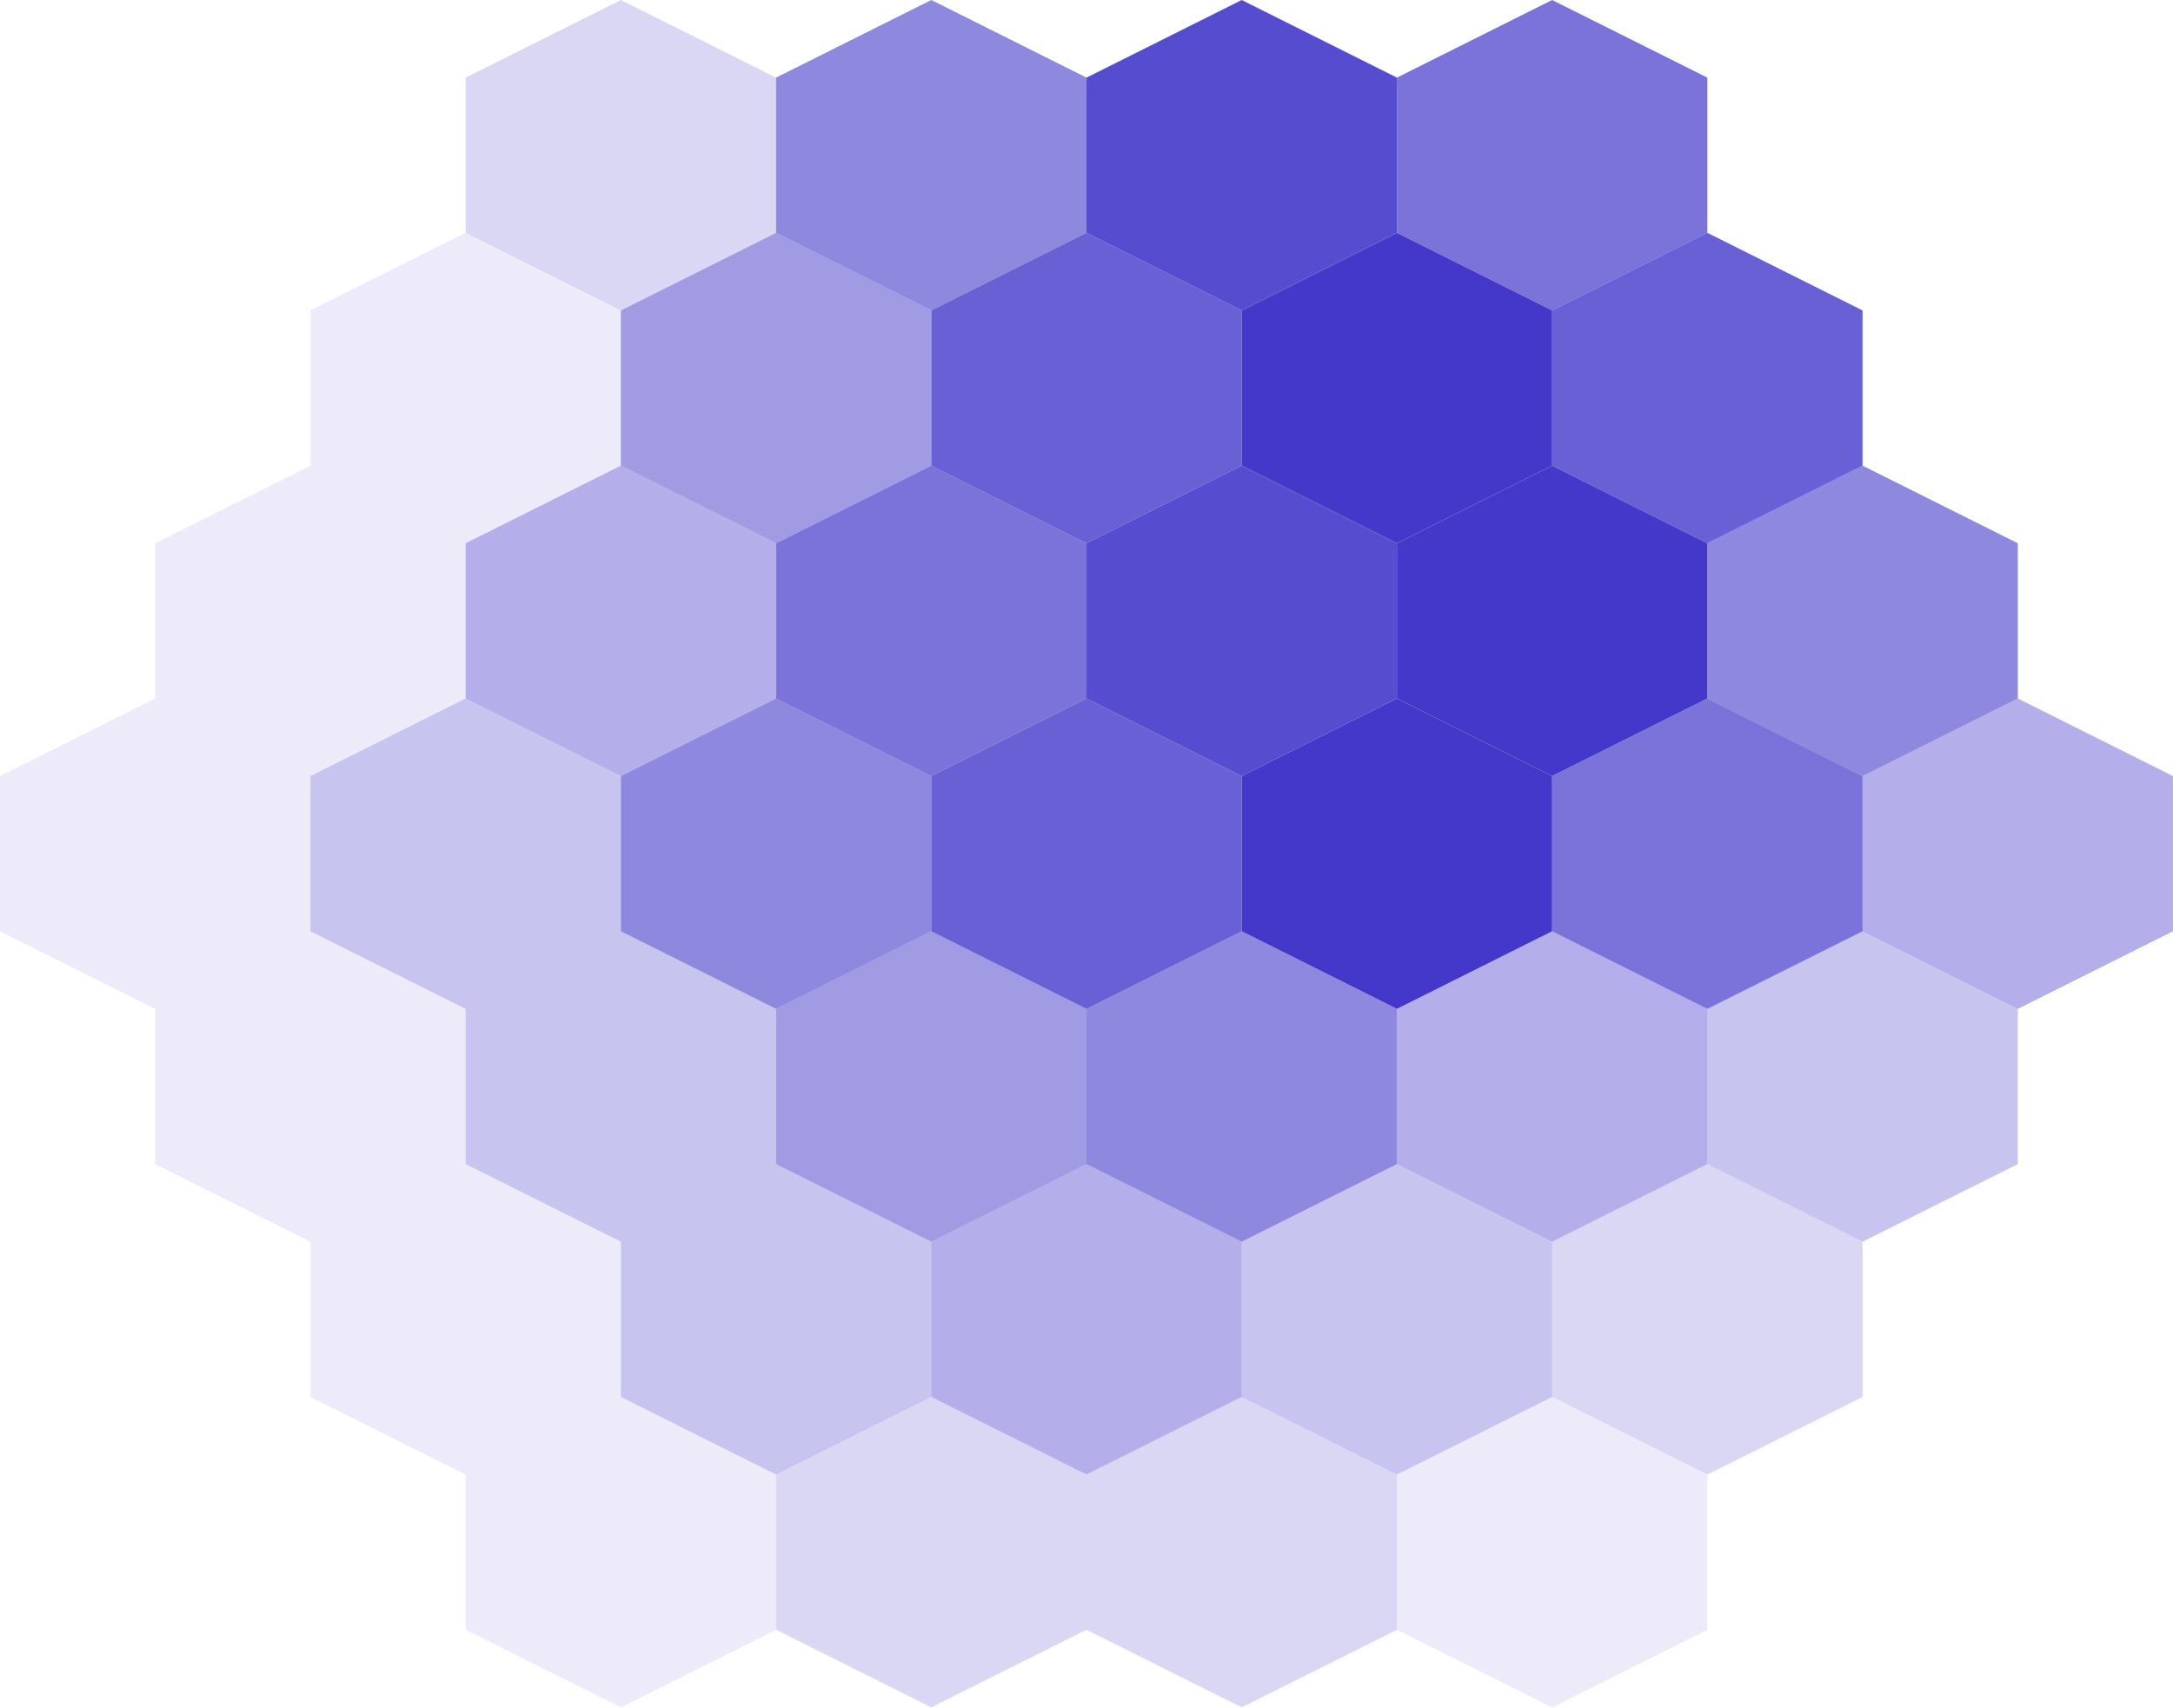
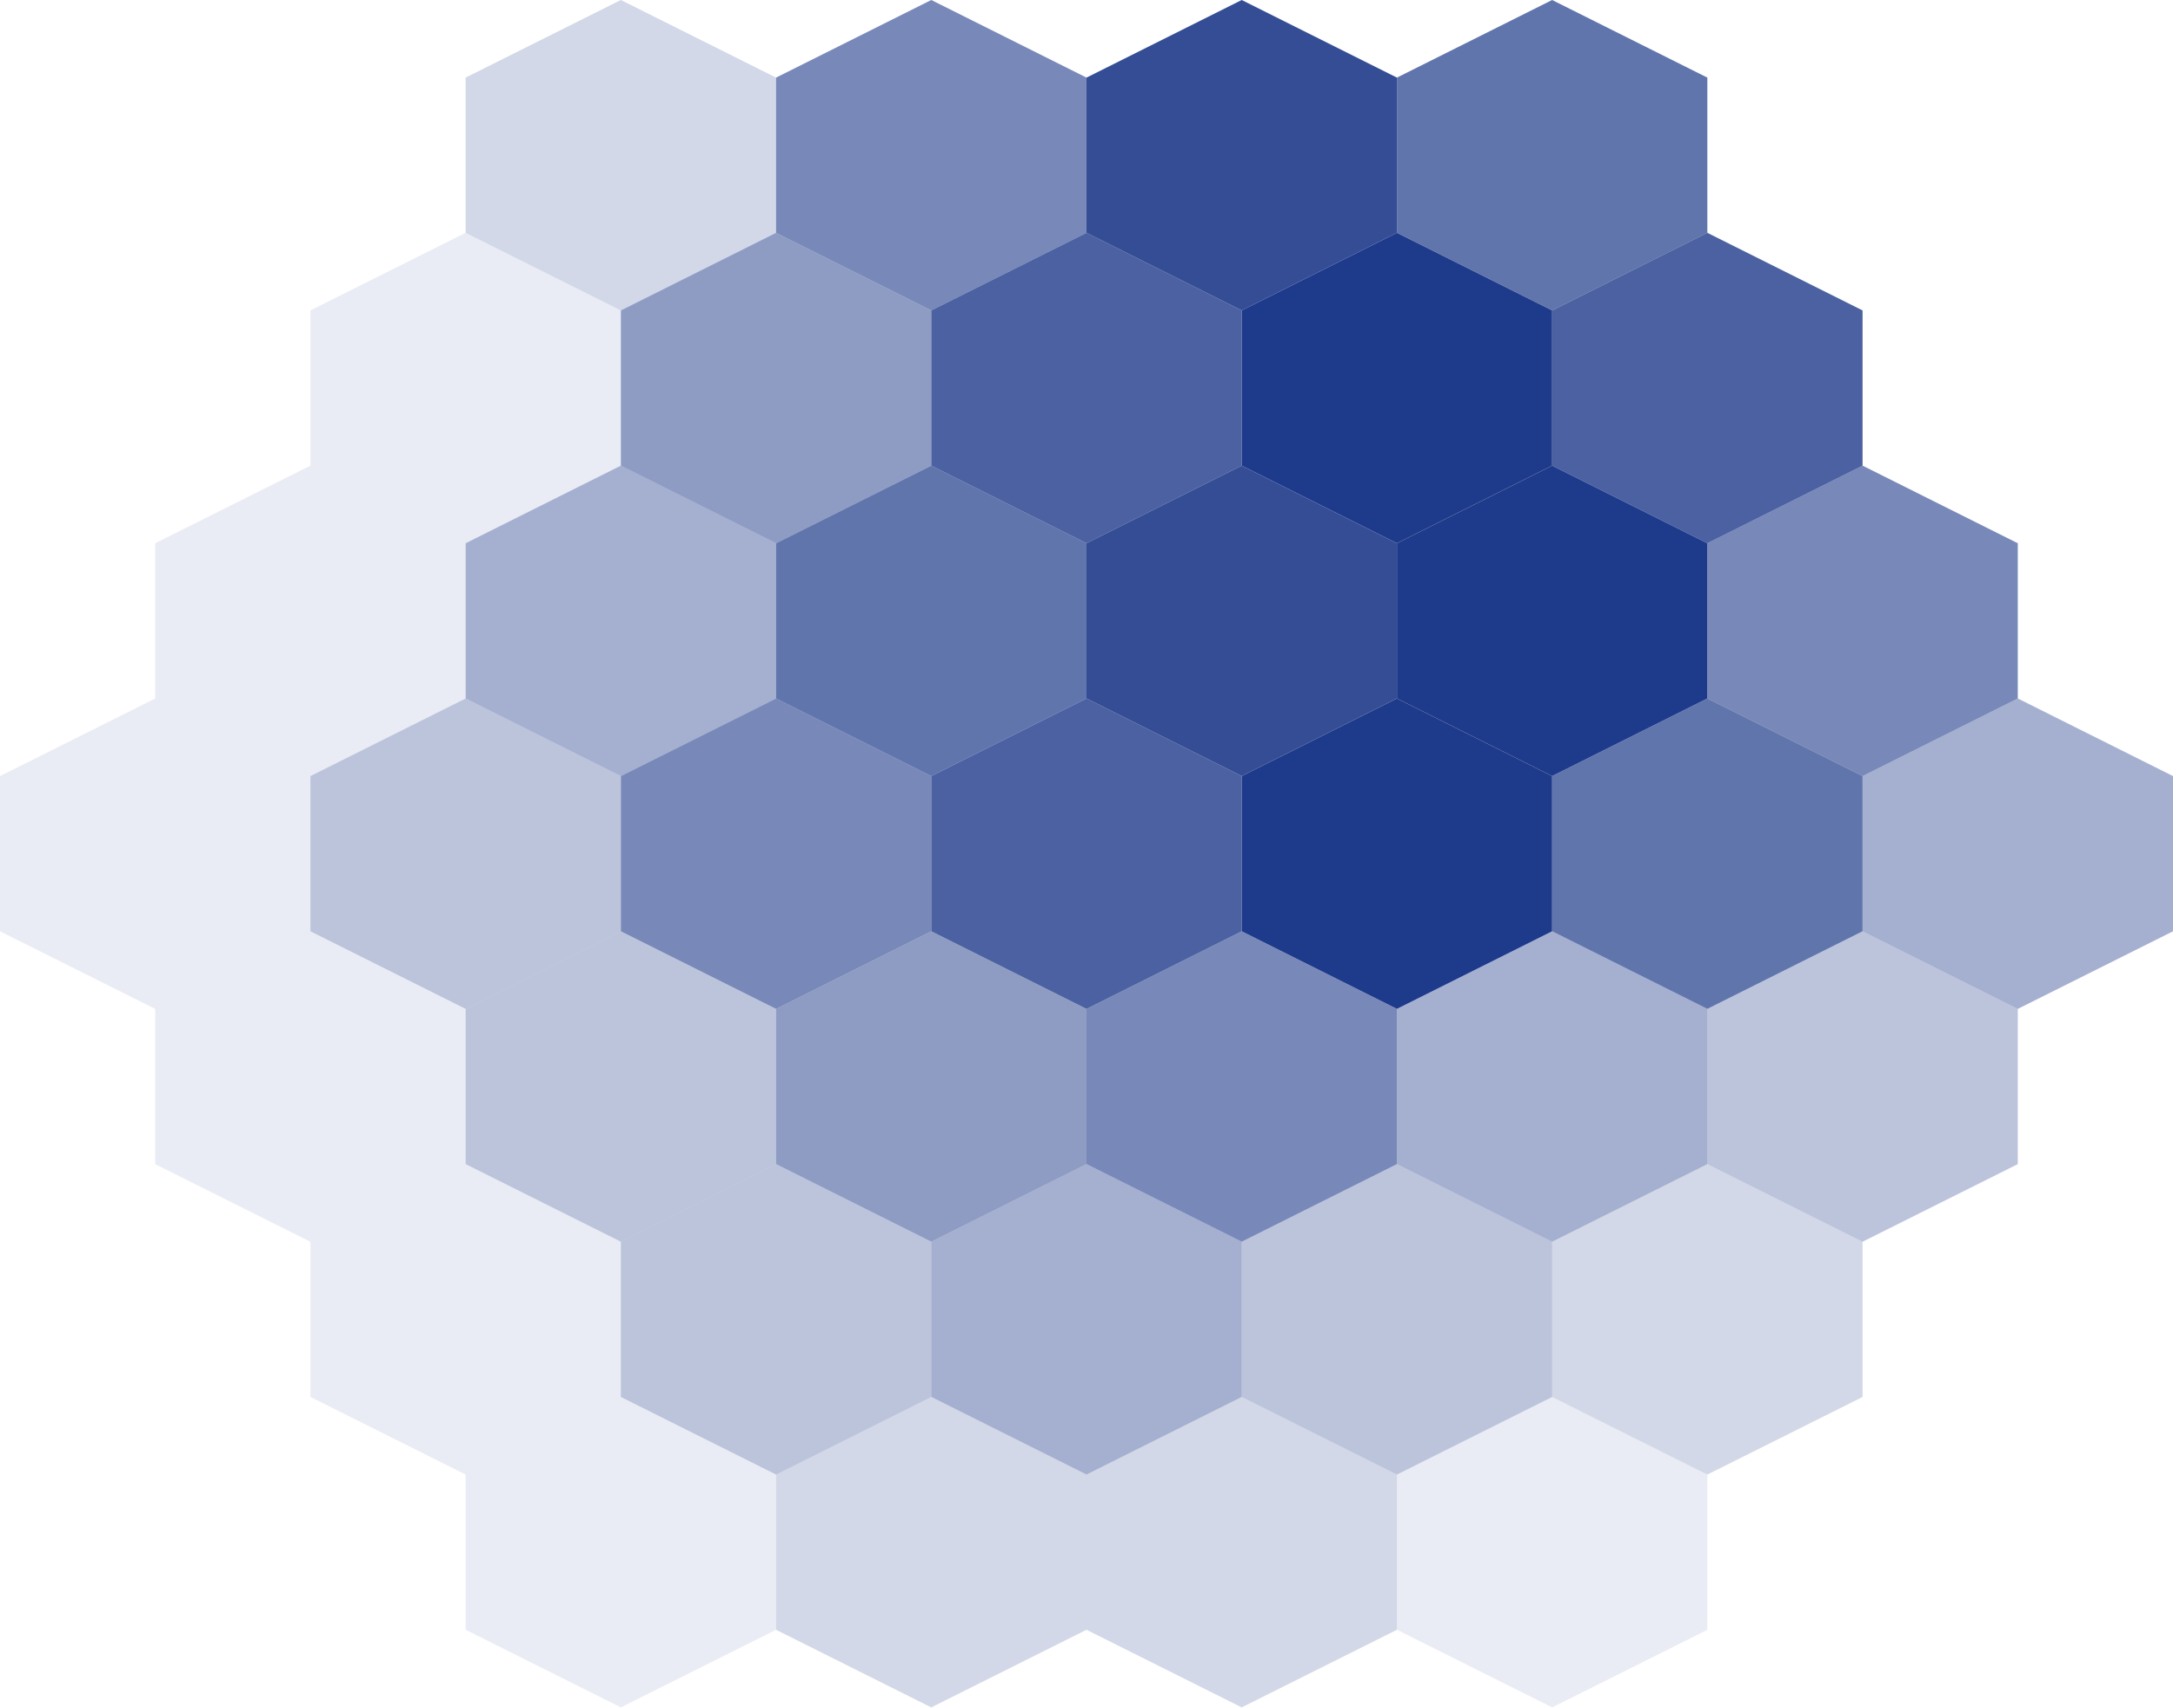
<svg xmlns="http://www.w3.org/2000/svg" viewBox="0 0 84 66">
-   <polygon points="18,3 24,0 30,3 30,9 24,12 18,9" fill="#4338ca" opacity="0.2" />
-   <polygon points="30,3 36,0 42,3 42,9 36,12 30,9" fill="#4338ca" opacity="0.6" />
-   <polygon points="42,3 48,0 54,3 54,9 48,12 42,9" fill="#4338ca" opacity="0.9" />
-   <polygon points="54,3 60,0 66,3 66,9 60,12 54,9" fill="#4338ca" opacity="0.7" />
-   <polygon points="12,12 18,9 24,12 24,18 18,21 12,18" fill="#4338ca" opacity="0.1" />
-   <polygon points="24,12 30,9 36,12 36,18 30,21 24,18" fill="#4338ca" opacity="0.5" />
-   <polygon points="36,12 42,9 48,12 48,18 42,21 36,18" fill="#4338ca" opacity="0.8" />
-   <polygon points="48,12 54,9 60,12 60,18 54,21 48,18" fill="#4338ca" />
-   <polygon points="60,12 66,9 72,12 72,18 66,21 60,18" fill="#4338ca" opacity="0.8" />
-   <polygon points="6,21 12,18 18,21 18,27 12,30 6,27" fill="#4338ca" opacity="0.1" />
-   <polygon points="18,21 24,18 30,21 30,27 24,30 18,27" fill="#4338ca" opacity="0.4" />
-   <polygon points="30,21 36,18 42,21 42,27 36,30 30,27" fill="#4338ca" opacity="0.7" />
-   <polygon points="42,21 48,18 54,21 54,27 48,30 42,27" fill="#4338ca" opacity="0.9" />
-   <polygon points="54,21 60,18 66,21 66,27 60,30 54,27" fill="#4338ca" />
-   <polygon points="66,21 72,18 78,21 78,27 72,30 66,27" fill="#4338ca" opacity="0.6" />
-   <polygon points="0,30 6,27 12,30 12,36 6,39 0,36" fill="#4338ca" opacity="0.1" />
-   <polygon points="12,30 18,27 24,30 24,36 18,39 12,36" fill="#4338ca" opacity="0.3" />
-   <polygon points="24,30 30,27 36,30 36,36 30,39 24,36" fill="#4338ca" opacity="0.6" />
-   <polygon points="36,30 42,27 48,30 48,36 42,39 36,36" fill="#4338ca" opacity="0.8" />
-   <polygon points="48,30 54,27 60,30 60,36 54,39 48,36" fill="#4338ca" />
-   <polygon points="60,30 66,27 72,30 72,36 66,39 60,36" fill="#4338ca" opacity="0.7" />
-   <polygon points="72,30 78,27 84,30 84,36 78,39 72,36" fill="#4338ca" opacity="0.4" />
-   <polygon points="6,39 12,36 18,39 18,45 12,48 6,45" fill="#4338ca" opacity="0.1" />
-   <polygon points="18,39 24,36 30,39 30,45 24,48 18,45" fill="#4338ca" opacity="0.3" />
-   <polygon points="30,39 36,36 42,39 42,45 36,48 30,45" fill="#4338ca" opacity="0.5" />
-   <polygon points="42,39 48,36 54,39 54,45 48,48 42,45" fill="#4338ca" opacity="0.6" />
-   <polygon points="54,39 60,36 66,39 66,45 60,48 54,45" fill="#4338ca" opacity="0.4" />
-   <polygon points="66,39 72,36 78,39 78,45 72,48 66,45" fill="#4338ca" opacity="0.3" />
-   <polygon points="12,48 18,45 24,48 24,54 18,57 12,54" fill="#4338ca" opacity="0.1" />
-   <polygon points="24,48 30,45 36,48 36,54 30,57 24,54" fill="#4338ca" opacity="0.3" />
-   <polygon points="36,48 42,45 48,48 48,54 42,57 36,54" fill="#4338ca" opacity="0.4" />
-   <polygon points="48,48 54,45 60,48 60,54 54,57 48,54" fill="#4338ca" opacity="0.3" />
-   <polygon points="60,48 66,45 72,48 72,54 66,57 60,54" fill="#4338ca" opacity="0.2" />
-   <polygon points="18,57 24,54 30,57 30,63 24,66 18,63" fill="#4338ca" opacity="0.1" />
-   <polygon points="30,57 36,54 42,57 42,63 36,66 30,63" fill="#4338ca" opacity="0.2" />
-   <polygon points="42,57 48,54 54,57 54,63 48,66 42,63" fill="#4338ca" opacity="0.2" />
-   <polygon points="54,57 60,54 66,57 66,63 60,66 54,63" fill="#4338ca" opacity="0.1" />
+   <polygon points="18,3 24,0 30,3 30,9 24,12 18,9" fill="#1e3a8a" opacity="0.2" />
+   <polygon points="30,3 36,0 42,3 42,9 36,12 30,9" fill="#1e3a8a" opacity="0.6" />
+   <polygon points="42,3 48,0 54,3 54,9 48,12 42,9" fill="#1e3a8a" opacity="0.9" />
+   <polygon points="54,3 60,0 66,3 66,9 60,12 54,9" fill="#1e3a8a" opacity="0.7" />
+   <polygon points="12,12 18,9 24,12 24,18 18,21 12,18" fill="#1e3a8a" opacity="0.1" />
+   <polygon points="24,12 30,9 36,12 36,18 30,21 24,18" fill="#1e3a8a" opacity="0.5" />
+   <polygon points="36,12 42,9 48,12 48,18 42,21 36,18" fill="#1e3a8a" opacity="0.8" />
+   <polygon points="48,12 54,9 60,12 60,18 54,21 48,18" fill="#1e3a8a" />
+   <polygon points="60,12 66,9 72,12 72,18 66,21 60,18" fill="#1e3a8a" opacity="0.8" />
+   <polygon points="6,21 12,18 18,21 18,27 12,30 6,27" fill="#1e3a8a" opacity="0.1" />
+   <polygon points="18,21 24,18 30,21 30,27 24,30 18,27" fill="#1e3a8a" opacity="0.4" />
+   <polygon points="30,21 36,18 42,21 42,27 36,30 30,27" fill="#1e3a8a" opacity="0.7" />
+   <polygon points="42,21 48,18 54,21 54,27 48,30 42,27" fill="#1e3a8a" opacity="0.9" />
+   <polygon points="54,21 60,18 66,21 66,27 60,30 54,27" fill="#1e3a8a" />
+   <polygon points="66,21 72,18 78,21 78,27 72,30 66,27" fill="#1e3a8a" opacity="0.6" />
+   <polygon points="0,30 6,27 12,30 12,36 6,39 0,36" fill="#1e3a8a" opacity="0.1" />
+   <polygon points="12,30 18,27 24,30 24,36 18,39 12,36" fill="#1e3a8a" opacity="0.3" />
+   <polygon points="24,30 30,27 36,30 36,36 30,39 24,36" fill="#1e3a8a" opacity="0.6" />
+   <polygon points="36,30 42,27 48,30 48,36 42,39 36,36" fill="#1e3a8a" opacity="0.8" />
+   <polygon points="48,30 54,27 60,30 60,36 54,39 48,36" fill="#1e3a8a" />
+   <polygon points="60,30 66,27 72,30 72,36 66,39 60,36" fill="#1e3a8a" opacity="0.7" />
+   <polygon points="72,30 78,27 84,30 84,36 78,39 72,36" fill="#1e3a8a" opacity="0.4" />
+   <polygon points="6,39 12,36 18,39 18,45 12,48 6,45" fill="#1e3a8a" opacity="0.1" />
+   <polygon points="18,39 24,36 30,39 30,45 24,48 18,45" fill="#1e3a8a" opacity="0.3" />
+   <polygon points="30,39 36,36 42,39 42,45 36,48 30,45" fill="#1e3a8a" opacity="0.5" />
+   <polygon points="42,39 48,36 54,39 54,45 48,48 42,45" fill="#1e3a8a" opacity="0.6" />
+   <polygon points="54,39 60,36 66,39 66,45 60,48 54,45" fill="#1e3a8a" opacity="0.4" />
+   <polygon points="66,39 72,36 78,39 78,45 72,48 66,45" fill="#1e3a8a" opacity="0.3" />
+   <polygon points="12,48 18,45 24,48 24,54 18,57 12,54" fill="#1e3a8a" opacity="0.1" />
+   <polygon points="24,48 30,45 36,48 36,54 30,57 24,54" fill="#1e3a8a" opacity="0.3" />
+   <polygon points="36,48 42,45 48,48 48,54 42,57 36,54" fill="#1e3a8a" opacity="0.4" />
+   <polygon points="48,48 54,45 60,48 60,54 54,57 48,54" fill="#1e3a8a" opacity="0.3" />
+   <polygon points="60,48 66,45 72,48 72,54 66,57 60,54" fill="#1e3a8a" opacity="0.2" />
+   <polygon points="18,57 24,54 30,57 30,63 24,66 18,63" fill="#1e3a8a" opacity="0.1" />
+   <polygon points="30,57 36,54 42,57 42,63 36,66 30,63" fill="#1e3a8a" opacity="0.2" />
+   <polygon points="42,57 48,54 54,57 54,63 48,66 42,63" fill="#1e3a8a" opacity="0.2" />
+   <polygon points="54,57 60,54 66,57 66,63 60,66 54,63" fill="#1e3a8a" opacity="0.1" />
</svg>
